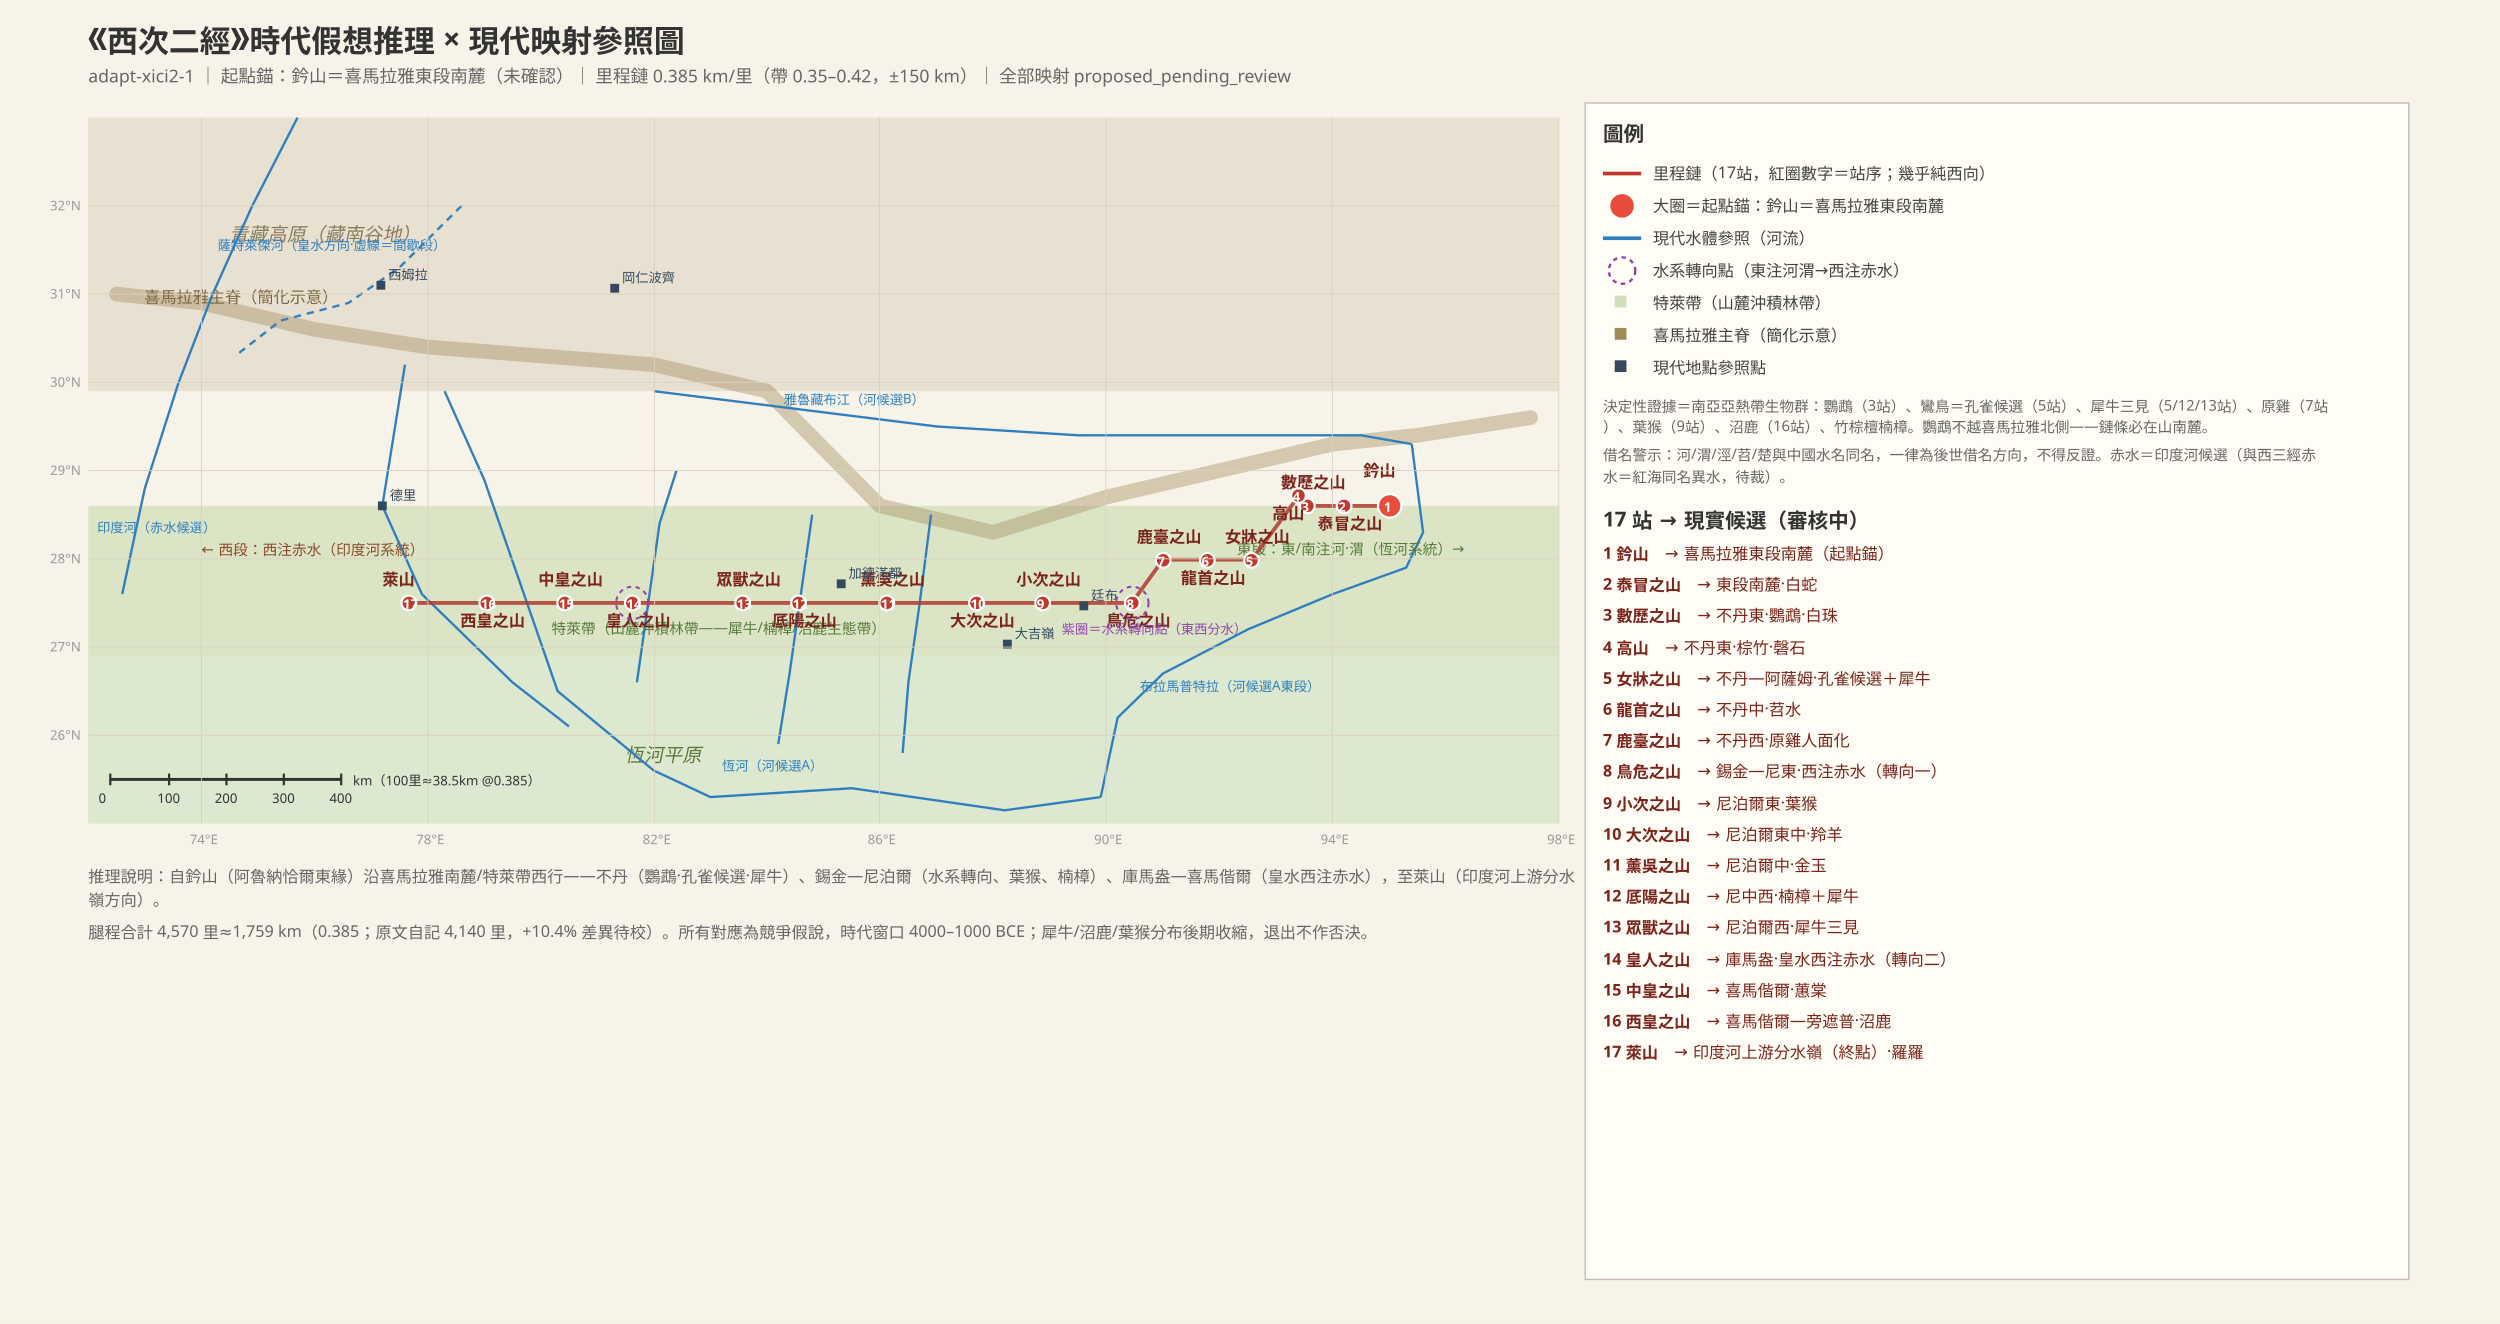
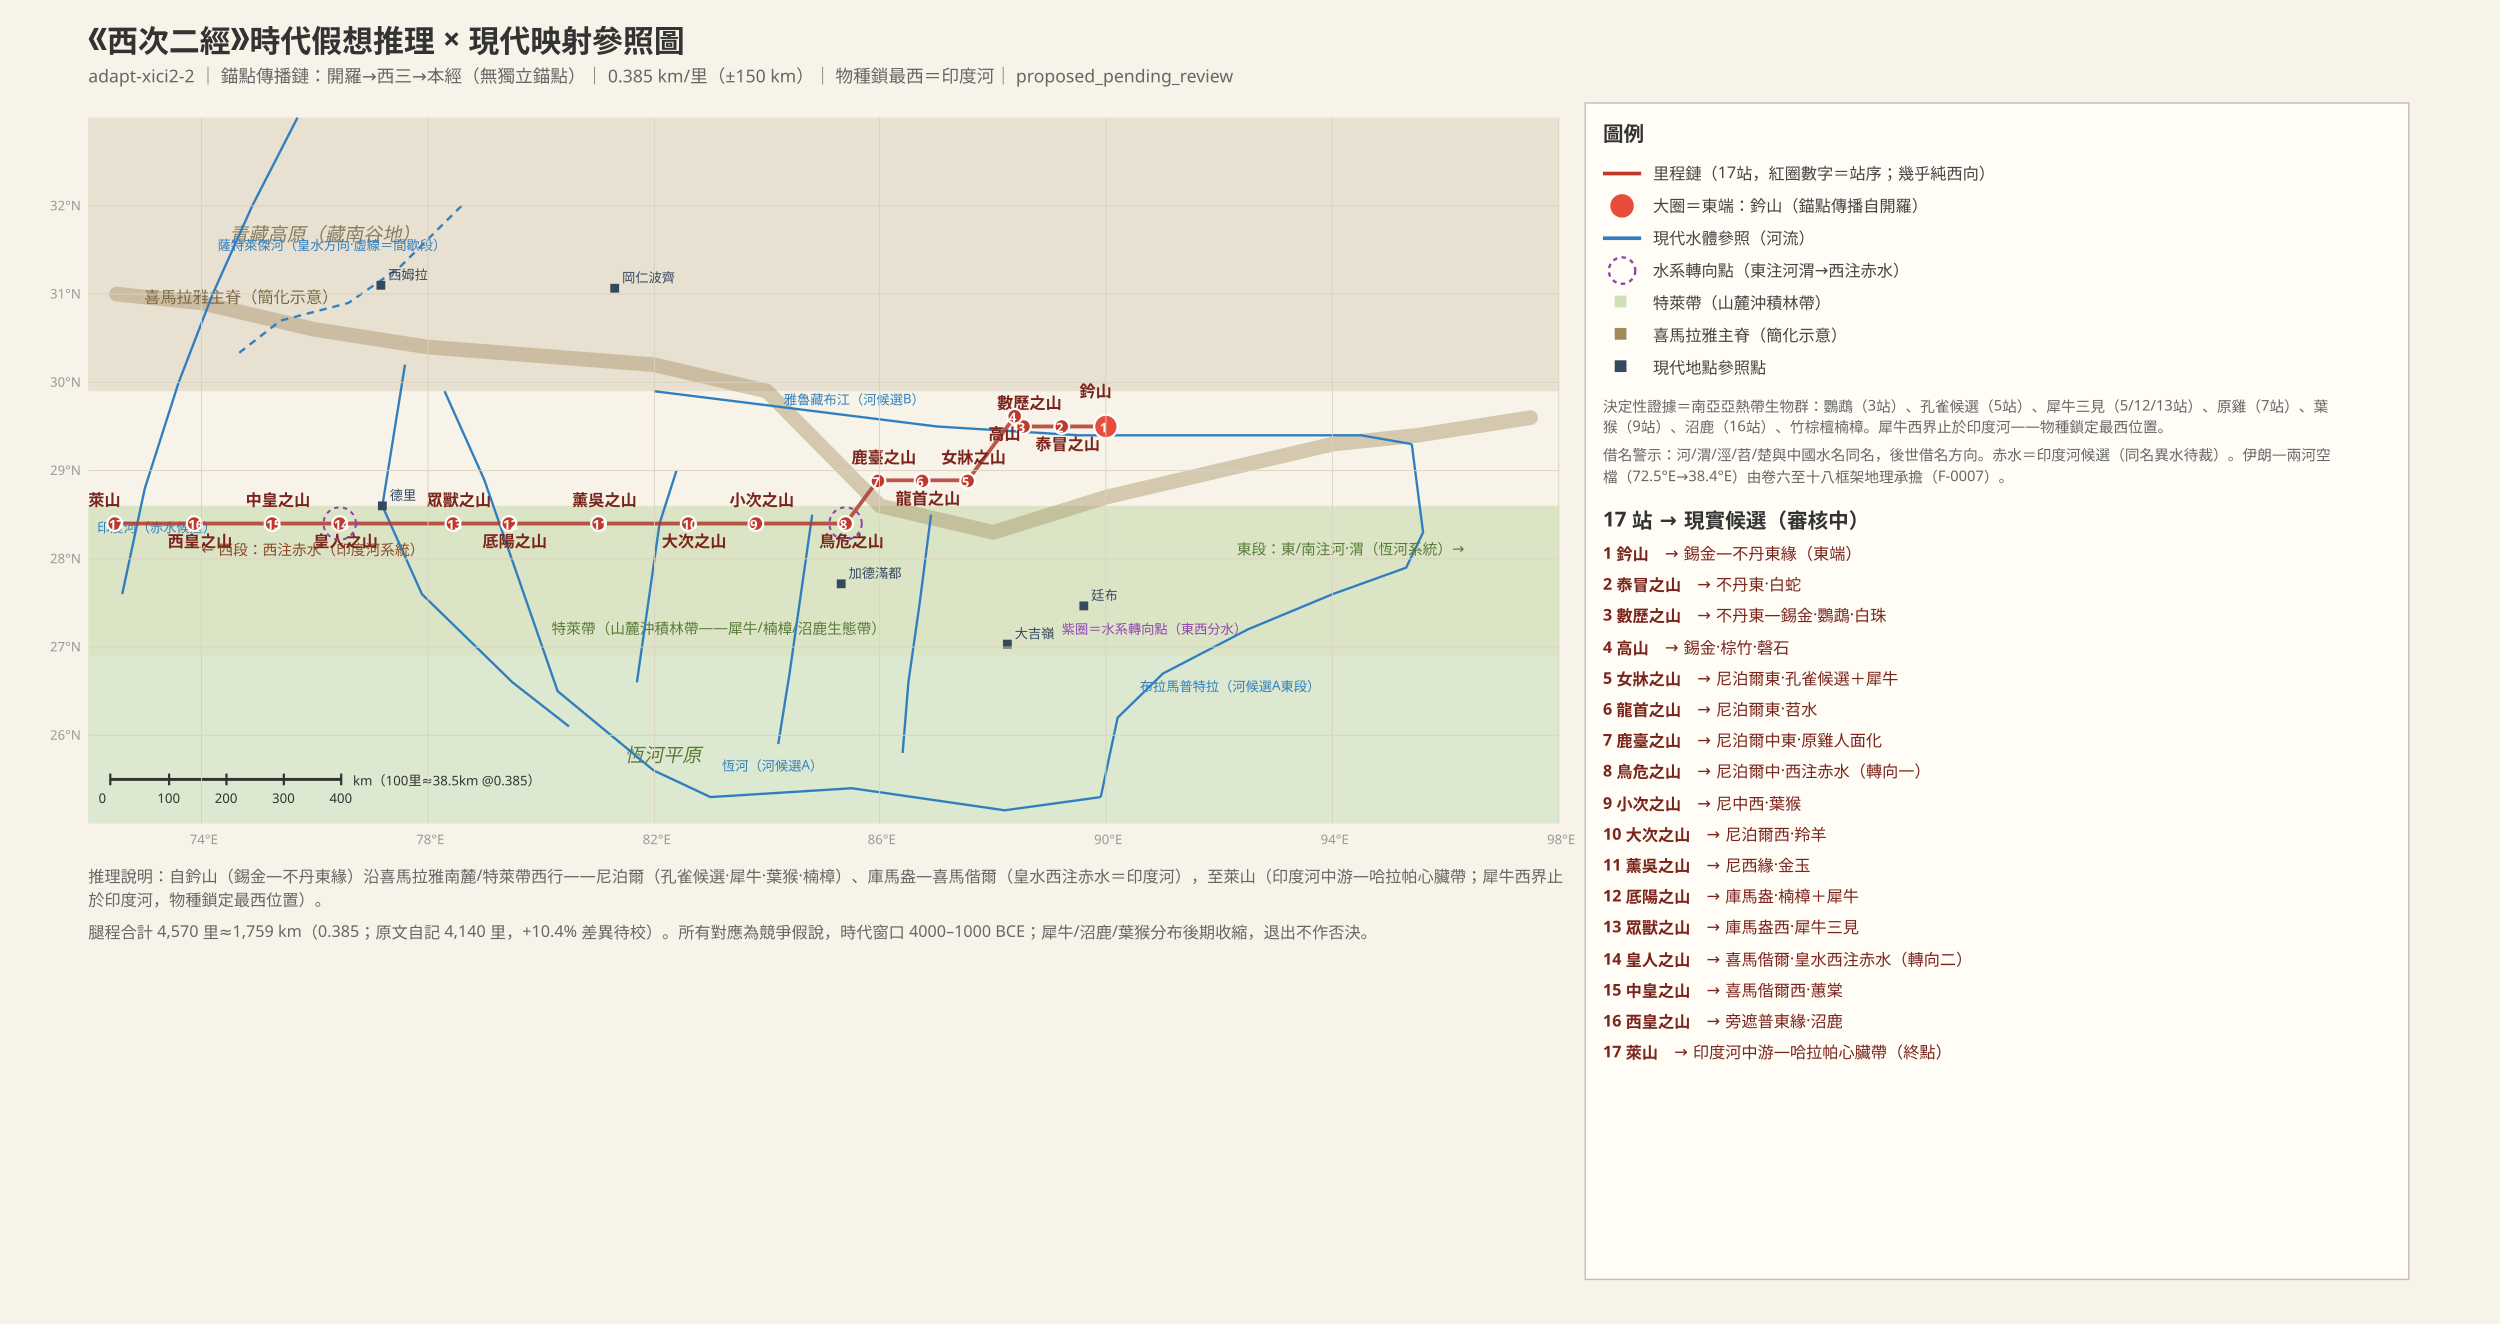
<svg xmlns="http://www.w3.org/2000/svg" width="1700" height="900" font-family="PingFang SC, Hiragino Sans GB, Microsoft YaHei, sans-serif">
  <rect x="0" y="0" width="1700" height="900" fill="#f7f3e8" />
  <defs>
    <marker id="arr" markerWidth="8" markerHeight="8" refX="7" refY="3" orient="auto">
      <path d="M0,0 L7,3 L0,6 Z" fill="#555" />
    </marker>
  </defs>
  <text x="60" y="34" font-size="21" font-weight="bold" fill="#333">《西次二經》時代假想推理 × 現代映射參照圖</text>
-   <text x="60" y="56" font-size="12" fill="#666">adapt-xici2-1 ｜ 起點錨：鈐山＝喜馬拉雅東段南麓（未確認）｜ 里程鏈 0.385 km/里（帶 0.35–0.42，±150 km）｜ 全部映射 proposed_pending_review</text>
+   <text x="60" y="56" font-size="12" fill="#666">adapt-xici2-2 ｜ 錨點傳播鏈：開羅→西三→本經（無獨立錨點）｜ 0.385 km/里（±150 km）｜ 物種鎖最西＝印度河｜ proposed_pending_review</text>
  <rect x="60" y="80" width="1000" height="186" fill="#e8e0d0" />
  <text x="156" y="164" font-size="13" fill="#8a7d5f" font-style="italic">青藏高原（藏南谷地）</text>
  <rect x="60" y="446" width="1000" height="114" fill="#dce8cf" />
  <text x="425" y="518" font-size="13" fill="#5a7a3a" font-style="italic">恆河平原</text>
  <rect x="60" y="344" width="1000" height="102" fill="#cfe0b8" opacity="0.7" />
  <text x="375" y="431" font-size="10" fill="#5a7a3a">特萊帶（山麓沖積林帶——犀牛/楠樟/沼鹿生態帶）</text>
  <polyline points="79.2,200.0 136.9,206.0 213.8,224.0 290.8,236.0 367.7,242.0 444.6,248.0 521.5,266.0 598.5,344.0 675.4,362.0 752.3,338.0 829.2,320.0 906.2,302.0 963.8,296.0 1040.8,284.0" fill="none" stroke="#a08a5a" stroke-width="10" opacity="0.4" stroke-linecap="round" />
  <text x="98" y="206" font-size="11" fill="#7a6540">喜馬拉雅主脊（簡化示意）</text>
  <polyline points="444.6,266.0 540.8,278.0 636.9,290.0 733.1,296.0 829.2,296.0 925.4,296.0 960.0,302.0" fill="none" stroke="#2f7fbf" stroke-width="1.6" />
  <polyline points="960.0,302.0 967.7,362.0 956.2,386.0 906.2,404.0 848.5,428.0 790.8,458.0 760.0,488.0 748.5,542.0" fill="none" stroke="#2f7fbf" stroke-width="1.6" />
  <polyline points="302.3,266.0 329.2,326.0 379.2,470.0 444.6,524.0 483.1,542.0 579.2,536.0 683.1,551.0 748.5,542.0" fill="none" stroke="#2f7fbf" stroke-width="1.6" />
  <polyline points="275.4,248.0 260.0,344.0 286.9,404.0 348.5,464.0 386.9,494.0" fill="none" stroke="#2f7fbf" stroke-width="1.6" />
  <polyline points="313.8,140.0 271.5,182.0 236.9,206.0 190.8,218.0 160.0,242.0" fill="none" stroke="#2f7fbf" stroke-width="1.6" stroke-dasharray="5 4" />
  <polyline points="202.3,80.0 171.5,140.0 144.6,200.0 121.5,260.0 98.5,332.0 83.1,404.0" fill="none" stroke="#2f7fbf" stroke-width="1.6" />
  <polyline points="633.1,350.0 625.4,410.0 617.7,464.0 613.8,512.0" fill="none" stroke="#2f7fbf" stroke-width="1.6" />
  <polyline points="552.3,350.0 544.6,404.0 536.9,458.0 529.2,506.0" fill="none" stroke="#2f7fbf" stroke-width="1.6" />
  <polyline points="460.0,320.0 448.5,356.0 440.8,410.0 433.1,464.0" fill="none" stroke="#2f7fbf" stroke-width="1.6" />
  <text x="533" y="275" font-size="9" fill="#2f7fbf">雅魯藏布江（河候選B）</text>
  <text x="775" y="470" font-size="9" fill="#2f7fbf">布拉馬普特拉（河候選A東段）</text>
  <text x="491" y="524" font-size="9" fill="#2f7fbf">恆河（河候選A）</text>
  <text x="148" y="170" font-size="9" fill="#2f7fbf">薩特萊傑河（皇水方向·虛線＝間歇段）</text>
  <text x="66" y="362" font-size="9" fill="#2f7fbf">印度河（赤水候選）</text>
  <text x="841" y="377" font-size="10" fill="#5a7a3a">東段：東/南注河·渭（恆河系統）→</text>
  <text x="137" y="377" font-size="10" fill="#8a4a2a">← 西段：西注赤水（印度河系統）</text>
-   <polyline points="944.6,344.0 914.2,344.0 888.8,344.0 883.5,336.8 851.2,380.6 821.2,380.6 790.8,380.6 769.6,410.0 709.2,410.0 663.8,410.0 603.5,410.0 542.7,410.0 505.0,410.0 429.6,410.0 384.2,410.0 331.2,410.0 278.5,410.0" fill="none" stroke="#b03a2e" stroke-width="2.6" opacity="0.85" />
-   <circle cx="945" cy="344" r="8" fill="#e74c3c" stroke="#fff" stroke-width="1.5" />
-   <text x="941" y="348" font-size="9" fill="#fff" font-weight="bold">1</text>
-   <text x="927" y="324" font-size="11" fill="#7b241c" font-weight="bold">鈐山</text>
-   <circle cx="914" cy="344" r="5" fill="#c0392b" stroke="#fff" stroke-width="1.5" />
-   <text x="910" y="348" font-size="9" fill="#fff" font-weight="bold">2</text>
-   <text x="896" y="360" font-size="11" fill="#7b241c" font-weight="bold">㤗冒之山</text>
-   <circle cx="889" cy="344" r="5" fill="#c0392b" stroke="#fff" stroke-width="1.5" />
-   <text x="885" y="348" font-size="9" fill="#fff" font-weight="bold">3</text>
-   <text x="871" y="332" font-size="11" fill="#7b241c" font-weight="bold">數歷之山</text>
-   <circle cx="883" cy="337" r="5" fill="#c0392b" stroke="#fff" stroke-width="1.5" />
-   <text x="879" y="341" font-size="9" fill="#fff" font-weight="bold">4</text>
-   <text x="865" y="353" font-size="11" fill="#7b241c" font-weight="bold">高山</text>
-   <circle cx="851" cy="381" r="5" fill="#c0392b" stroke="#fff" stroke-width="1.5" />
-   <text x="847" y="385" font-size="9" fill="#fff" font-weight="bold">5</text>
-   <text x="833" y="369" font-size="11" fill="#7b241c" font-weight="bold">女牀之山</text>
-   <circle cx="821" cy="381" r="5" fill="#c0392b" stroke="#fff" stroke-width="1.5" />
-   <text x="817" y="385" font-size="9" fill="#fff" font-weight="bold">6</text>
-   <text x="803" y="397" font-size="11" fill="#7b241c" font-weight="bold">龍首之山</text>
-   <circle cx="791" cy="381" r="5" fill="#c0392b" stroke="#fff" stroke-width="1.5" />
-   <text x="787" y="385" font-size="9" fill="#fff" font-weight="bold">7</text>
-   <text x="773" y="369" font-size="11" fill="#7b241c" font-weight="bold">鹿臺之山</text>
-   <circle cx="770" cy="410" r="5" fill="#c0392b" stroke="#fff" stroke-width="1.5" />
-   <text x="766" y="414" font-size="9" fill="#fff" font-weight="bold">8</text>
-   <text x="752" y="426" font-size="11" fill="#7b241c" font-weight="bold">鳥危之山</text>
-   <circle cx="709" cy="410" r="5" fill="#c0392b" stroke="#fff" stroke-width="1.5" />
-   <text x="705" y="414" font-size="9" fill="#fff" font-weight="bold">9</text>
-   <text x="691" y="398" font-size="11" fill="#7b241c" font-weight="bold">小次之山</text>
-   <circle cx="664" cy="410" r="5" fill="#c0392b" stroke="#fff" stroke-width="1.5" />
-   <text x="660" y="414" font-size="9" fill="#fff" font-weight="bold">10</text>
-   <text x="646" y="426" font-size="11" fill="#7b241c" font-weight="bold">大次之山</text>
-   <circle cx="603" cy="410" r="5" fill="#c0392b" stroke="#fff" stroke-width="1.5" />
-   <text x="599" y="414" font-size="9" fill="#fff" font-weight="bold">11</text>
-   <text x="585" y="398" font-size="11" fill="#7b241c" font-weight="bold">薰吳之山</text>
-   <circle cx="543" cy="410" r="5" fill="#c0392b" stroke="#fff" stroke-width="1.5" />
-   <text x="539" y="414" font-size="9" fill="#fff" font-weight="bold">12</text>
-   <text x="525" y="426" font-size="11" fill="#7b241c" font-weight="bold">厎陽之山</text>
-   <circle cx="505" cy="410" r="5" fill="#c0392b" stroke="#fff" stroke-width="1.5" />
-   <text x="501" y="414" font-size="9" fill="#fff" font-weight="bold">13</text>
-   <text x="487" y="398" font-size="11" fill="#7b241c" font-weight="bold">眾獸之山</text>
-   <circle cx="430" cy="410" r="5" fill="#c0392b" stroke="#fff" stroke-width="1.5" />
-   <text x="426" y="414" font-size="9" fill="#fff" font-weight="bold">14</text>
-   <text x="412" y="426" font-size="11" fill="#7b241c" font-weight="bold">皇人之山</text>
-   <circle cx="384" cy="410" r="5" fill="#c0392b" stroke="#fff" stroke-width="1.5" />
-   <text x="380" y="414" font-size="9" fill="#fff" font-weight="bold">15</text>
-   <text x="366" y="398" font-size="11" fill="#7b241c" font-weight="bold">中皇之山</text>
-   <circle cx="331" cy="410" r="5" fill="#c0392b" stroke="#fff" stroke-width="1.5" />
-   <text x="327" y="414" font-size="9" fill="#fff" font-weight="bold">16</text>
-   <text x="313" y="426" font-size="11" fill="#7b241c" font-weight="bold">西皇之山</text>
-   <circle cx="278" cy="410" r="5" fill="#c0392b" stroke="#fff" stroke-width="1.5" />
-   <text x="274" y="414" font-size="9" fill="#fff" font-weight="bold">17</text>
-   <text x="260" y="398" font-size="11" fill="#7b241c" font-weight="bold">萊山</text>
-   <circle cx="770" cy="410" r="11" fill="none" stroke="#8e44ad" stroke-width="1.4" stroke-dasharray="3 3" />
-   <circle cx="430" cy="410" r="11" fill="none" stroke="#8e44ad" stroke-width="1.4" stroke-dasharray="3 3" />
+   <polyline points="752.3,290.0 721.9,290.0 695.8,290.0 690.4,282.8 658.1,326.6 627.3,326.6 596.9,326.6 575.0,356.0 513.8,356.0 468.1,356.0 406.9,356.0 345.8,356.0 307.7,356.0 231.2,356.0 185.4,356.0 131.9,356.0 78.5,356.0" fill="none" stroke="#b03a2e" stroke-width="2.6" opacity="0.85" />
+   <circle cx="752" cy="290" r="8" fill="#e74c3c" stroke="#fff" stroke-width="1.5" />
+   <text x="748" y="294" font-size="9" fill="#fff" font-weight="bold">1</text>
+   <text x="734" y="270" font-size="11" fill="#7b241c" font-weight="bold">鈐山</text>
+   <circle cx="722" cy="290" r="5" fill="#c0392b" stroke="#fff" stroke-width="1.5" />
+   <text x="718" y="294" font-size="9" fill="#fff" font-weight="bold">2</text>
+   <text x="704" y="306" font-size="11" fill="#7b241c" font-weight="bold">㤗冒之山</text>
+   <circle cx="696" cy="290" r="5" fill="#c0392b" stroke="#fff" stroke-width="1.5" />
+   <text x="692" y="294" font-size="9" fill="#fff" font-weight="bold">3</text>
+   <text x="678" y="278" font-size="11" fill="#7b241c" font-weight="bold">數歷之山</text>
+   <circle cx="690" cy="283" r="5" fill="#c0392b" stroke="#fff" stroke-width="1.5" />
+   <text x="686" y="287" font-size="9" fill="#fff" font-weight="bold">4</text>
+   <text x="672" y="299" font-size="11" fill="#7b241c" font-weight="bold">高山</text>
+   <circle cx="658" cy="327" r="5" fill="#c0392b" stroke="#fff" stroke-width="1.5" />
+   <text x="654" y="331" font-size="9" fill="#fff" font-weight="bold">5</text>
+   <text x="640" y="315" font-size="11" fill="#7b241c" font-weight="bold">女牀之山</text>
+   <circle cx="627" cy="327" r="5" fill="#c0392b" stroke="#fff" stroke-width="1.5" />
+   <text x="623" y="331" font-size="9" fill="#fff" font-weight="bold">6</text>
+   <text x="609" y="343" font-size="11" fill="#7b241c" font-weight="bold">龍首之山</text>
+   <circle cx="597" cy="327" r="5" fill="#c0392b" stroke="#fff" stroke-width="1.5" />
+   <text x="593" y="331" font-size="9" fill="#fff" font-weight="bold">7</text>
+   <text x="579" y="315" font-size="11" fill="#7b241c" font-weight="bold">鹿臺之山</text>
+   <circle cx="575" cy="356" r="5" fill="#c0392b" stroke="#fff" stroke-width="1.5" />
+   <text x="571" y="360" font-size="9" fill="#fff" font-weight="bold">8</text>
+   <text x="557" y="372" font-size="11" fill="#7b241c" font-weight="bold">鳥危之山</text>
+   <circle cx="514" cy="356" r="5" fill="#c0392b" stroke="#fff" stroke-width="1.5" />
+   <text x="510" y="360" font-size="9" fill="#fff" font-weight="bold">9</text>
+   <text x="496" y="344" font-size="11" fill="#7b241c" font-weight="bold">小次之山</text>
+   <circle cx="468" cy="356" r="5" fill="#c0392b" stroke="#fff" stroke-width="1.5" />
+   <text x="464" y="360" font-size="9" fill="#fff" font-weight="bold">10</text>
+   <text x="450" y="372" font-size="11" fill="#7b241c" font-weight="bold">大次之山</text>
+   <circle cx="407" cy="356" r="5" fill="#c0392b" stroke="#fff" stroke-width="1.5" />
+   <text x="403" y="360" font-size="9" fill="#fff" font-weight="bold">11</text>
+   <text x="389" y="344" font-size="11" fill="#7b241c" font-weight="bold">薰吳之山</text>
+   <circle cx="346" cy="356" r="5" fill="#c0392b" stroke="#fff" stroke-width="1.5" />
+   <text x="342" y="360" font-size="9" fill="#fff" font-weight="bold">12</text>
+   <text x="328" y="372" font-size="11" fill="#7b241c" font-weight="bold">厎陽之山</text>
+   <circle cx="308" cy="356" r="5" fill="#c0392b" stroke="#fff" stroke-width="1.5" />
+   <text x="304" y="360" font-size="9" fill="#fff" font-weight="bold">13</text>
+   <text x="290" y="344" font-size="11" fill="#7b241c" font-weight="bold">眾獸之山</text>
+   <circle cx="231" cy="356" r="5" fill="#c0392b" stroke="#fff" stroke-width="1.5" />
+   <text x="227" y="360" font-size="9" fill="#fff" font-weight="bold">14</text>
+   <text x="213" y="372" font-size="11" fill="#7b241c" font-weight="bold">皇人之山</text>
+   <circle cx="185" cy="356" r="5" fill="#c0392b" stroke="#fff" stroke-width="1.5" />
+   <text x="181" y="360" font-size="9" fill="#fff" font-weight="bold">15</text>
+   <text x="167" y="344" font-size="11" fill="#7b241c" font-weight="bold">中皇之山</text>
+   <circle cx="132" cy="356" r="5" fill="#c0392b" stroke="#fff" stroke-width="1.5" />
+   <text x="128" y="360" font-size="9" fill="#fff" font-weight="bold">16</text>
+   <text x="114" y="372" font-size="11" fill="#7b241c" font-weight="bold">西皇之山</text>
+   <circle cx="78" cy="356" r="5" fill="#c0392b" stroke="#fff" stroke-width="1.5" />
+   <text x="74" y="360" font-size="9" fill="#fff" font-weight="bold">17</text>
+   <text x="60" y="344" font-size="11" fill="#7b241c" font-weight="bold">萊山</text>
+   <circle cx="575" cy="356" r="11" fill="none" stroke="#8e44ad" stroke-width="1.4" stroke-dasharray="3 3" />
+   <circle cx="231" cy="356" r="11" fill="none" stroke="#8e44ad" stroke-width="1.4" stroke-dasharray="3 3" />
  <text x="722" y="431" font-size="9" fill="#8e44ad">紫圈＝水系轉向點（東西分水）</text>
  <rect x="257" y="341" width="6" height="6" fill="#34495e" />
  <text x="265" y="340" font-size="9" fill="#34495e">德里</text>
  <rect x="569" y="394" width="6" height="6" fill="#34495e" />
  <text x="577" y="393" font-size="9" fill="#34495e">加德滿都</text>
  <rect x="734" y="409" width="6" height="6" fill="#34495e" />
  <text x="742" y="408" font-size="9" fill="#34495e">廷布</text>
  <rect x="682" y="435" width="6" height="6" fill="#34495e" />
  <text x="690" y="434" font-size="9" fill="#34495e">大吉嶺</text>
  <rect x="415" y="193" width="6" height="6" fill="#34495e" />
  <text x="423" y="192" font-size="9" fill="#34495e">岡仁波齊</text>
  <rect x="256" y="191" width="6" height="6" fill="#34495e" />
  <text x="264" y="190" font-size="9" fill="#34495e">西姆拉</text>
  <line x1="75" y1="530" x2="232" y2="530" stroke="#333" stroke-width="2" />
  <line x1="75" y1="526" x2="75" y2="534" stroke="#333" stroke-width="1.5" />
  <text x="67" y="546" font-size="9" fill="#333">0</text>
  <line x1="115" y1="526" x2="115" y2="534" stroke="#333" stroke-width="1.5" />
  <text x="107" y="546" font-size="9" fill="#333">100</text>
  <line x1="154" y1="526" x2="154" y2="534" stroke="#333" stroke-width="1.5" />
  <text x="146" y="546" font-size="9" fill="#333">200</text>
  <line x1="193" y1="526" x2="193" y2="534" stroke="#333" stroke-width="1.5" />
  <text x="185" y="546" font-size="9" fill="#333">300</text>
  <line x1="232" y1="526" x2="232" y2="534" stroke="#333" stroke-width="1.5" />
  <text x="224" y="546" font-size="9" fill="#333">400</text>
  <text x="240" y="534" font-size="9" fill="#333">km（100里≈38.5km @0.385）</text>
  <line x1="137" y1="560" x2="137" y2="80" stroke="#d9d2c0" stroke-width="0.6" />
  <text x="129" y="574" font-size="9" fill="#999">74°E</text>
  <line x1="291" y1="560" x2="291" y2="80" stroke="#d9d2c0" stroke-width="0.6" />
  <text x="283" y="574" font-size="9" fill="#999">78°E</text>
  <line x1="445" y1="560" x2="445" y2="80" stroke="#d9d2c0" stroke-width="0.6" />
  <text x="437" y="574" font-size="9" fill="#999">82°E</text>
  <line x1="598" y1="560" x2="598" y2="80" stroke="#d9d2c0" stroke-width="0.6" />
  <text x="590" y="574" font-size="9" fill="#999">86°E</text>
  <line x1="752" y1="560" x2="752" y2="80" stroke="#d9d2c0" stroke-width="0.6" />
  <text x="744" y="574" font-size="9" fill="#999">90°E</text>
  <line x1="906" y1="560" x2="906" y2="80" stroke="#d9d2c0" stroke-width="0.6" />
  <text x="898" y="574" font-size="9" fill="#999">94°E</text>
  <line x1="1060" y1="560" x2="1060" y2="80" stroke="#d9d2c0" stroke-width="0.6" />
  <text x="1052" y="574" font-size="9" fill="#999">98°E</text>
  <line x1="60" y1="500" x2="1060" y2="500" stroke="#d9d2c0" stroke-width="0.6" />
  <text x="34" y="503" font-size="9" fill="#999">26°N</text>
  <line x1="60" y1="440" x2="1060" y2="440" stroke="#d9d2c0" stroke-width="0.6" />
  <text x="34" y="443" font-size="9" fill="#999">27°N</text>
  <line x1="60" y1="380" x2="1060" y2="380" stroke="#d9d2c0" stroke-width="0.6" />
  <text x="34" y="383" font-size="9" fill="#999">28°N</text>
  <line x1="60" y1="320" x2="1060" y2="320" stroke="#d9d2c0" stroke-width="0.6" />
  <text x="34" y="323" font-size="9" fill="#999">29°N</text>
  <line x1="60" y1="260" x2="1060" y2="260" stroke="#d9d2c0" stroke-width="0.6" />
  <text x="34" y="263" font-size="9" fill="#999">30°N</text>
  <line x1="60" y1="200" x2="1060" y2="200" stroke="#d9d2c0" stroke-width="0.6" />
  <text x="34" y="203" font-size="9" fill="#999">31°N</text>
  <line x1="60" y1="140" x2="1060" y2="140" stroke="#d9d2c0" stroke-width="0.6" />
  <text x="34" y="143" font-size="9" fill="#999">32°N</text>
  <rect x="1078" y="70" width="560" height="800" fill="#fffdf5" stroke="#cbb" />
  <text x="1090" y="96" font-size="14" font-weight="bold" fill="#333">圖例</text>
  <line x1="1090" y1="118" x2="1116" y2="118" stroke="#c0392b" stroke-width="2.5" />
  <text x="1124" y="122" font-size="11" fill="#444">里程鏈（17站，紅圈數字＝站序；幾乎純西向）</text>
  <circle cx="1103" cy="140" r="8" fill="#e74c3c" />
-   <text x="1124" y="144" font-size="11" fill="#444">大圈＝起點錨：鈐山＝喜馬拉雅東段南麓</text>
+   <text x="1124" y="144" font-size="11" fill="#444">大圈＝東端：鈐山（錨點傳播自開羅）</text>
  <line x1="1090" y1="162" x2="1116" y2="162" stroke="#2f7fbf" stroke-width="2.5" />
  <text x="1124" y="166" font-size="11" fill="#444">現代水體參照（河流）</text>
  <circle cx="1103" cy="184" r="9" fill="none" stroke="#8e44ad" stroke-width="1.6" stroke-dasharray="3 3" />
  <text x="1124" y="188" font-size="11" fill="#444">水系轉向點（東注河渭→西注赤水）</text>
  <rect x="1098" y="201" width="8" height="8" fill="#cfe0b8" />
  <text x="1124" y="210" font-size="11" fill="#444">特萊帶（山麓沖積林帶）</text>
  <rect x="1098" y="223" width="8" height="8" fill="#a08a5a" />
  <text x="1124" y="232" font-size="11" fill="#444">喜馬拉雅主脊（簡化示意）</text>
  <rect x="1098" y="245" width="8" height="8" fill="#34495e" />
  <text x="1124" y="254" font-size="11" fill="#444">現代地點參照點</text>
-   <text x="1090" y="280" font-size="10" fill="#666">決定性證據＝南亞亞熱帶生物群：鸚鵡（3站）、鸞鳥＝孔雀候選（5站）、犀牛三見（5/12/13站）、原雞（7站</text>
-   <text x="1090" y="294" font-size="10" fill="#666">）、葉猴（9站）、沼鹿（16站）、竹棕檀楠樟。鸚鵡不越喜馬拉雅北側——鏈條必在山南麓。</text>
-   <text x="1090" y="313" font-size="10" fill="#666">借名警示：河/渭/涇/苕/楚與中國水名同名，一律為後世借名方向，不得反證。赤水＝印度河候選（與西三經赤</text>
-   <text x="1090" y="328" font-size="10" fill="#666">水＝紅海同名異水，待裁）。</text>
+   <text x="1090" y="280" font-size="10" fill="#666">決定性證據＝南亞亞熱帶生物群：鸚鵡（3站）、孔雀候選（5站）、犀牛三見（5/12/13站）、原雞（7站）、葉</text>
+   <text x="1090" y="294" font-size="10" fill="#666">猴（9站）、沼鹿（16站）、竹棕檀楠樟。犀牛西界止於印度河——物種鎖定最西位置。</text>
+   <text x="1090" y="313" font-size="10" fill="#666">借名警示：河/渭/涇/苕/楚與中國水名同名，後世借名方向。赤水＝印度河候選（同名異水待裁）。伊朗—兩河空</text>
+   <text x="1090" y="328" font-size="10" fill="#666">檔（72.5°E→38.4°E）由卷六至十八框架地理承擔（F-0007）。</text>
  <text x="1090" y="358.0" font-size="14" font-weight="bold" fill="#333">17 站 → 現實候選（審核中）</text>
  <text x="1090" y="380" font-size="11" fill="#7b241c">
-     <tspan font-weight="bold"> 1 鈐山</tspan>　→ 喜馬拉雅東段南麓（起點錨）</text>
+     <tspan font-weight="bold"> 1 鈐山</tspan>　→ 錫金—不丹東緣（東端）</text>
  <text x="1090" y="401" font-size="11" fill="#7b241c">
-     <tspan font-weight="bold"> 2 㤗冒之山</tspan>　→ 東段南麓·白蛇</text>
+     <tspan font-weight="bold"> 2 㤗冒之山</tspan>　→ 不丹東·白蛇</text>
  <text x="1090" y="422" font-size="11" fill="#7b241c">
-     <tspan font-weight="bold"> 3 數歷之山</tspan>　→ 不丹東·鸚鵡·白珠</text>
+     <tspan font-weight="bold"> 3 數歷之山</tspan>　→ 不丹東—錫金·鸚鵡·白珠</text>
  <text x="1090" y="444" font-size="11" fill="#7b241c">
-     <tspan font-weight="bold"> 4 高山</tspan>　→ 不丹東·棕竹·磬石</text>
+     <tspan font-weight="bold"> 4 高山</tspan>　→ 錫金·棕竹·磬石</text>
  <text x="1090" y="465" font-size="11" fill="#7b241c">
-     <tspan font-weight="bold"> 5 女牀之山</tspan>　→ 不丹—阿薩姆·孔雀候選＋犀牛</text>
+     <tspan font-weight="bold"> 5 女牀之山</tspan>　→ 尼泊爾東·孔雀候選＋犀牛</text>
  <text x="1090" y="486" font-size="11" fill="#7b241c">
-     <tspan font-weight="bold"> 6 龍首之山</tspan>　→ 不丹中·苕水</text>
+     <tspan font-weight="bold"> 6 龍首之山</tspan>　→ 尼泊爾東·苕水</text>
  <text x="1090" y="507" font-size="11" fill="#7b241c">
-     <tspan font-weight="bold"> 7 鹿臺之山</tspan>　→ 不丹西·原雞人面化</text>
+     <tspan font-weight="bold"> 7 鹿臺之山</tspan>　→ 尼泊爾中東·原雞人面化</text>
  <text x="1090" y="528" font-size="11" fill="#7b241c">
-     <tspan font-weight="bold"> 8 鳥危之山</tspan>　→ 錫金—尼東·西注赤水（轉向一）</text>
+     <tspan font-weight="bold"> 8 鳥危之山</tspan>　→ 尼泊爾中·西注赤水（轉向一）</text>
  <text x="1090" y="550" font-size="11" fill="#7b241c">
-     <tspan font-weight="bold"> 9 小次之山</tspan>　→ 尼泊爾東·葉猴</text>
+     <tspan font-weight="bold"> 9 小次之山</tspan>　→ 尼中西·葉猴</text>
  <text x="1090" y="571" font-size="11" fill="#7b241c">
-     <tspan font-weight="bold">10 大次之山</tspan>　→ 尼泊爾東中·羚羊</text>
+     <tspan font-weight="bold">10 大次之山</tspan>　→ 尼泊爾西·羚羊</text>
  <text x="1090" y="592" font-size="11" fill="#7b241c">
-     <tspan font-weight="bold">11 薰吳之山</tspan>　→ 尼泊爾中·金玉</text>
+     <tspan font-weight="bold">11 薰吳之山</tspan>　→ 尼西緣·金玉</text>
  <text x="1090" y="613" font-size="11" fill="#7b241c">
-     <tspan font-weight="bold">12 厎陽之山</tspan>　→ 尼中西·楠樟＋犀牛</text>
+     <tspan font-weight="bold">12 厎陽之山</tspan>　→ 庫馬盎·楠樟＋犀牛</text>
  <text x="1090" y="634" font-size="11" fill="#7b241c">
-     <tspan font-weight="bold">13 眾獸之山</tspan>　→ 尼泊爾西·犀牛三見</text>
+     <tspan font-weight="bold">13 眾獸之山</tspan>　→ 庫馬盎西·犀牛三見</text>
  <text x="1090" y="656" font-size="11" fill="#7b241c">
-     <tspan font-weight="bold">14 皇人之山</tspan>　→ 庫馬盎·皇水西注赤水（轉向二）</text>
+     <tspan font-weight="bold">14 皇人之山</tspan>　→ 喜馬偕爾·皇水西注赤水（轉向二）</text>
  <text x="1090" y="677" font-size="11" fill="#7b241c">
-     <tspan font-weight="bold">15 中皇之山</tspan>　→ 喜馬偕爾·蕙棠</text>
+     <tspan font-weight="bold">15 中皇之山</tspan>　→ 喜馬偕爾西·蕙棠</text>
  <text x="1090" y="698" font-size="11" fill="#7b241c">
-     <tspan font-weight="bold">16 西皇之山</tspan>　→ 喜馬偕爾—旁遮普·沼鹿</text>
+     <tspan font-weight="bold">16 西皇之山</tspan>　→ 旁遮普東緣·沼鹿</text>
  <text x="1090" y="719" font-size="11" fill="#7b241c">
-     <tspan font-weight="bold">17 萊山</tspan>　→ 印度河上游分水嶺（終點）·羅羅</text>
-   <text x="60" y="600" font-size="11" fill="#666">推理說明：自鈐山（阿魯納恰爾東緣）沿喜馬拉雅南麓/特萊帶西行——不丹（鸚鵡·孔雀候選·犀牛）、錫金—尼泊爾（水系轉向、葉猴、楠樟）、庫馬盎—喜馬偕爾（皇水西注赤水），至萊山（印度河上游分水</text>
-   <text x="60" y="616" font-size="11" fill="#666">嶺方向）。</text>
+     <tspan font-weight="bold">17 萊山</tspan>　→ 印度河中游—哈拉帕心臟帶（終點）</text>
+   <text x="60" y="600" font-size="11" fill="#666">推理說明：自鈐山（錫金—不丹東緣）沿喜馬拉雅南麓/特萊帶西行——尼泊爾（孔雀候選·犀牛·葉猴·楠樟）、庫馬盎—喜馬偕爾（皇水西注赤水＝印度河），至萊山（印度河中游—哈拉帕心臟帶；犀牛西界止</text>
+   <text x="60" y="616" font-size="11" fill="#666">於印度河，物種鎖定最西位置）。</text>
  <text x="60" y="638" font-size="11" fill="#666">腿程合計 4,570 里≈1,759 km（0.385；原文自記 4,140 里，+10.4% 差異待校）。所有對應為競爭假說，時代窗口 4000–1000 BCE；犀牛/沼鹿/葉猴分布後期收縮，退出不作否決。</text>
</svg>
